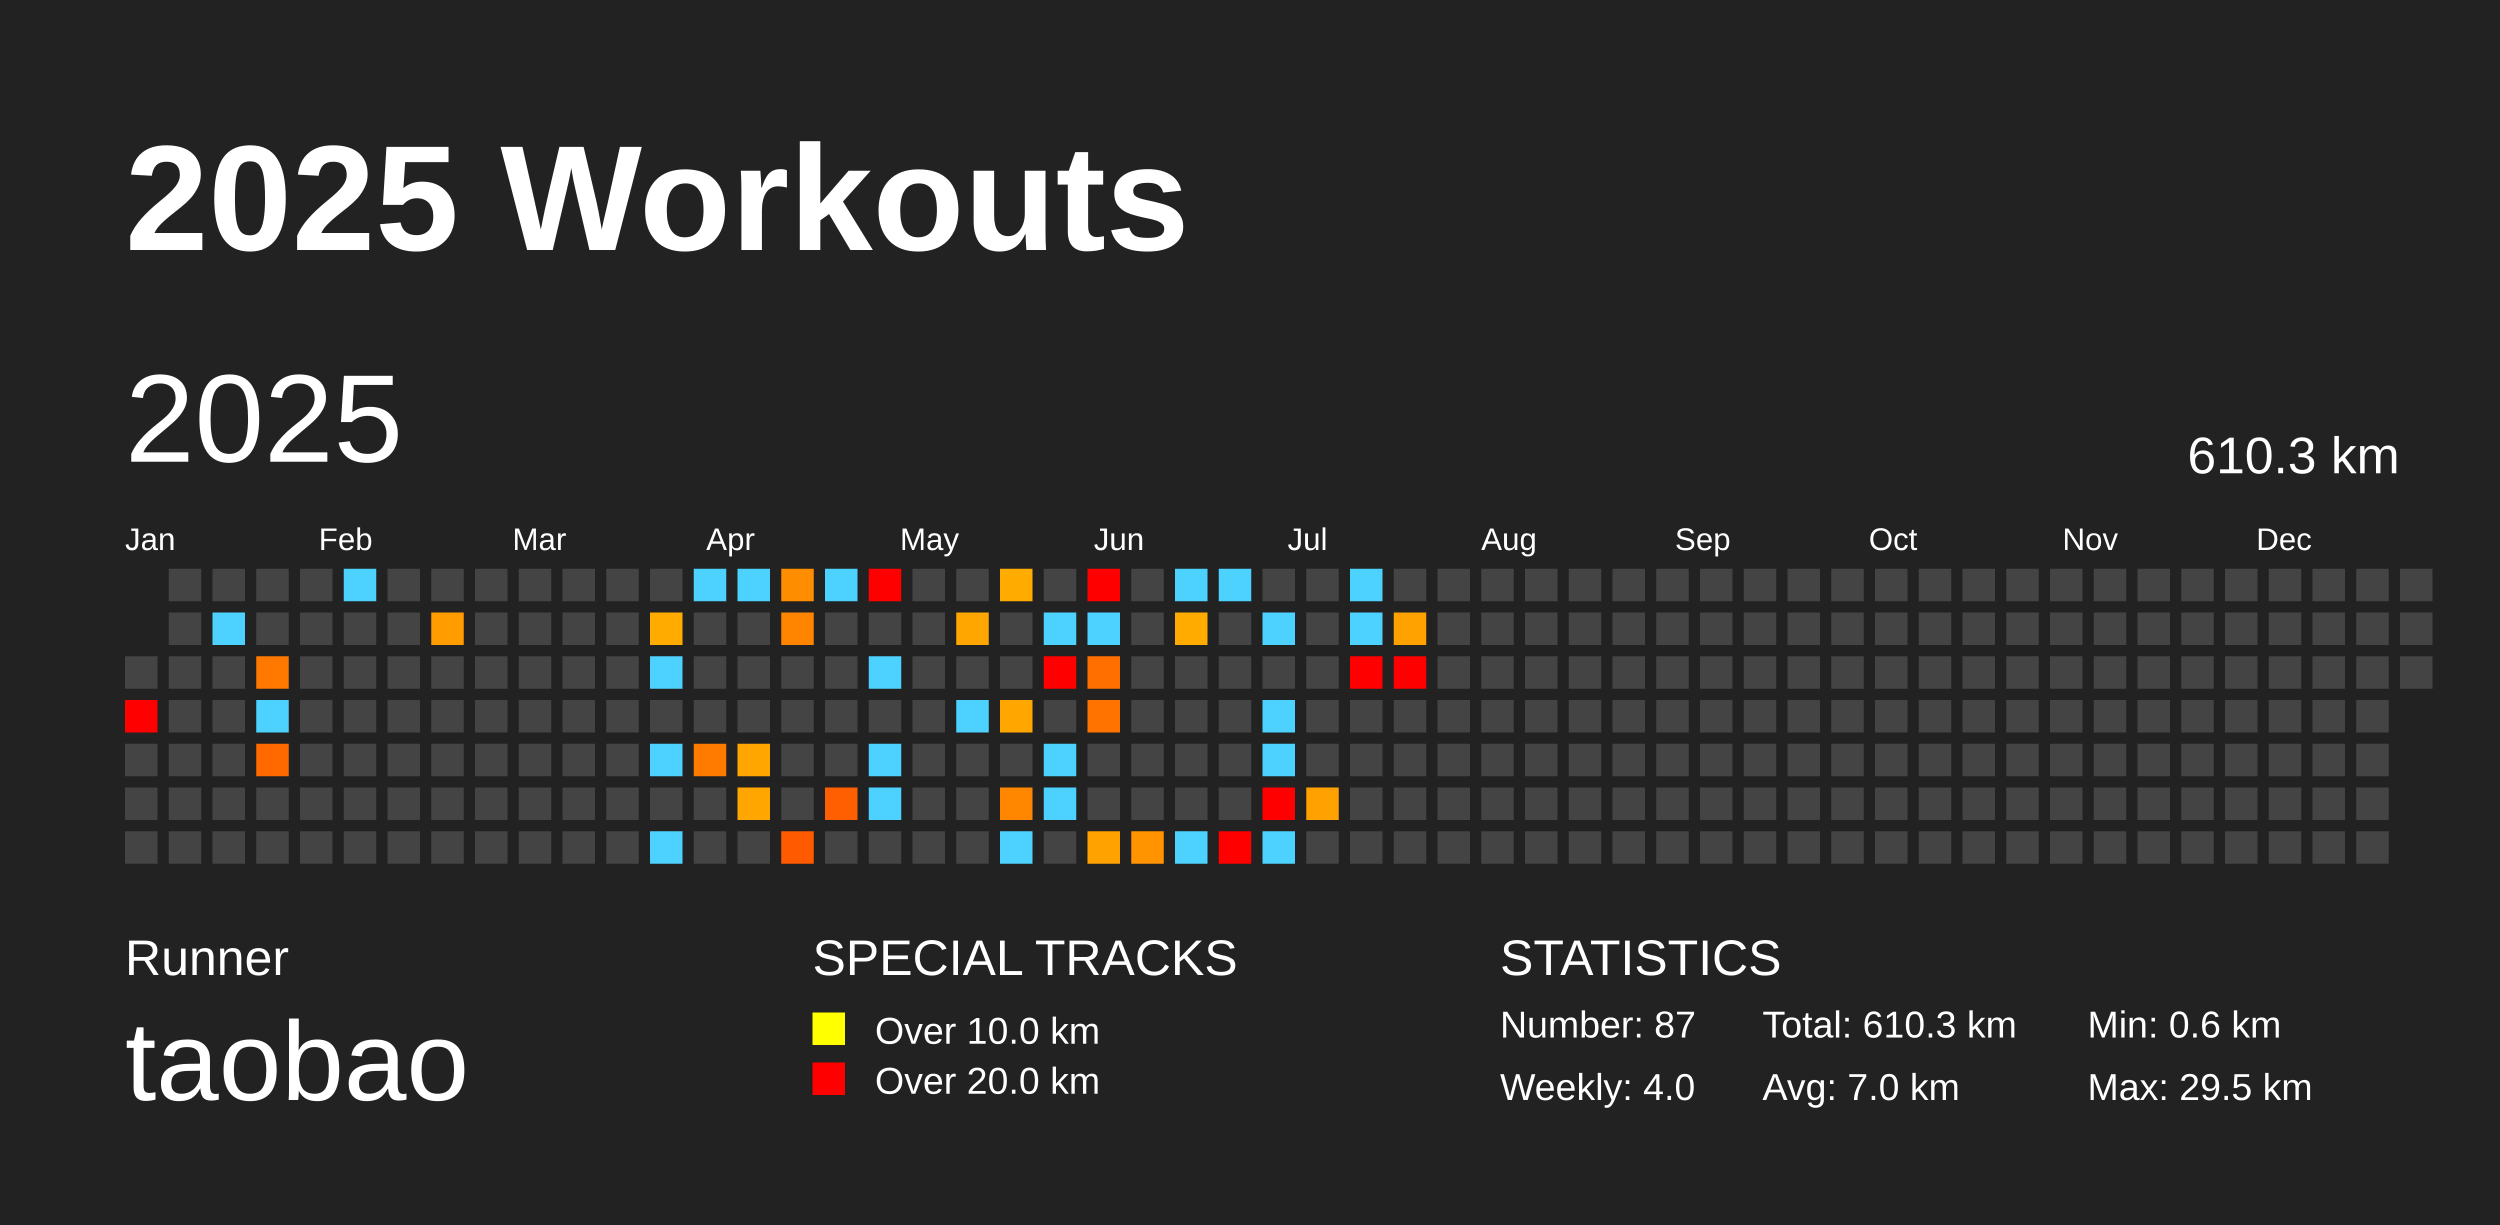
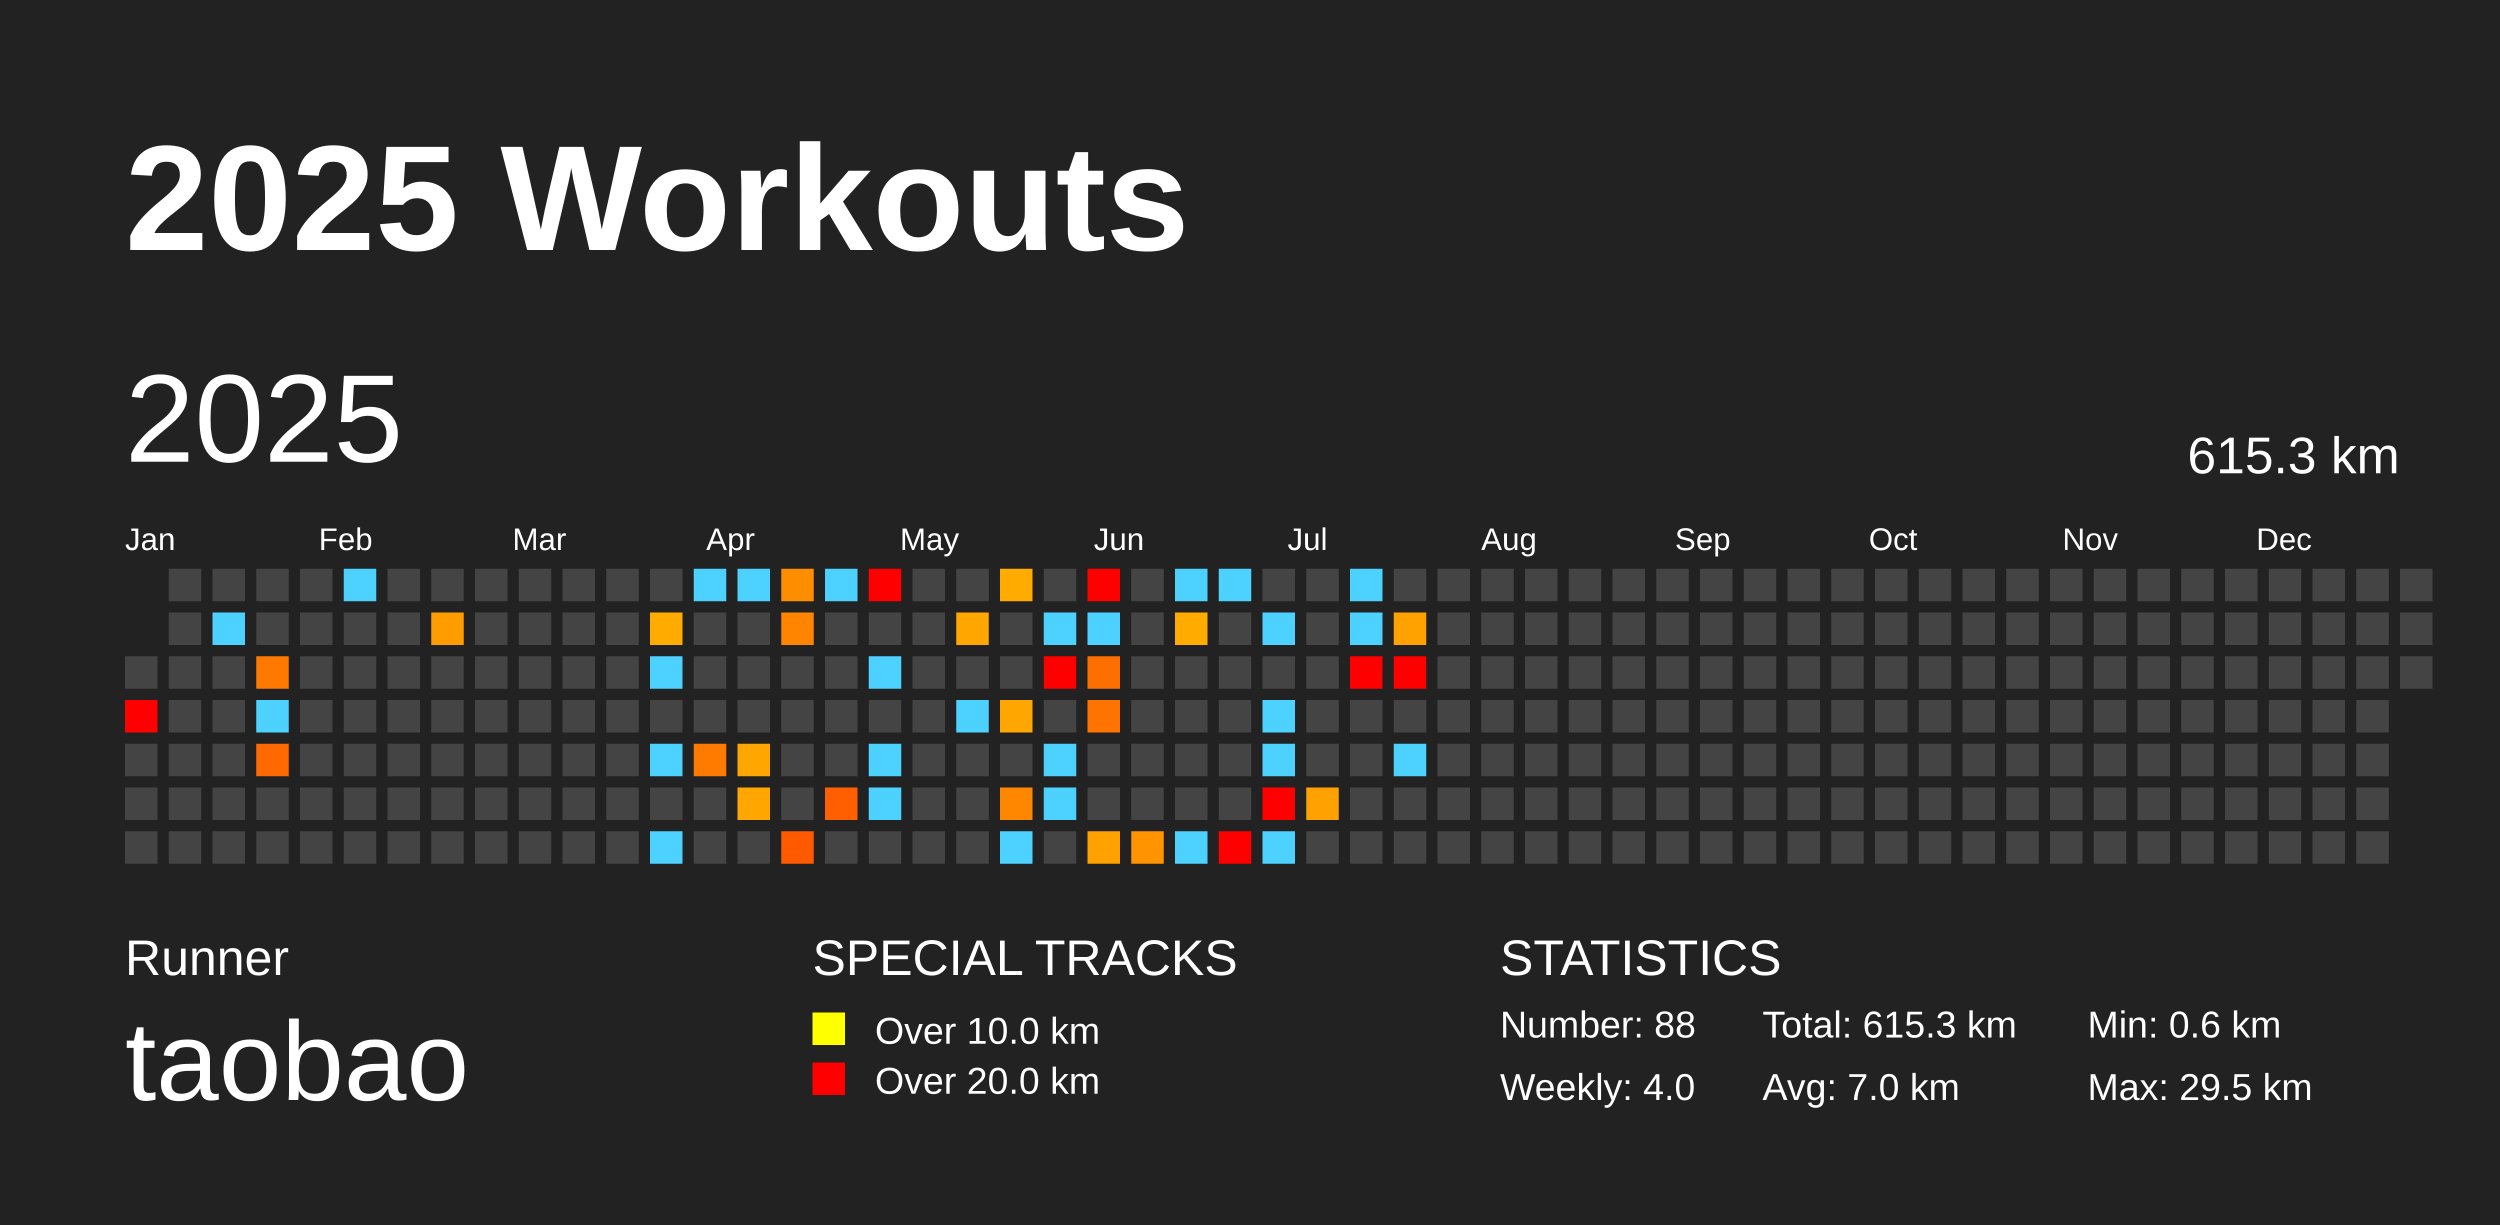
<svg xmlns="http://www.w3.org/2000/svg" baseProfile="full" height="98mm" version="1.1" viewBox="0,0,200,98" width="200mm">
  <defs />
  <rect fill="#222222" height="98" width="200" x="0" y="0" />
  <text fill="#FFFFFF" style="font-size:12px; font-family:Arial; font-weight:bold;" x="10" y="20">2025 Workouts</text>
  <text fill="#FFFFFF" style="font-size:4px; font-family:Arial" x="10" y="78">Runner</text>
  <text fill="#FFFFFF" style="font-size:9px; font-family:Arial" x="10" y="88">taobao</text>
  <text fill="#FFFFFF" style="font-size:4px; font-family:Arial" x="65" y="78">SPECIAL TRACKS</text>
  <rect fill="yellow" height="2.6" width="2.6" x="65" y="81" />
  <text fill="#FFFFFF" style="font-size:3px; font-family:Arial" x="70" y="83.5">Over 10.0 km</text>
  <rect fill="red" height="2.6" width="2.6" x="65" y="85" />
  <text fill="#FFFFFF" style="font-size:3px; font-family:Arial" x="70" y="87.5">Over 20.0 km</text>
  <text fill="#FFFFFF" style="font-size:4px; font-family:Arial" x="120" y="78">STATISTICS</text>
-   <text fill="#FFFFFF" style="font-size:3px; font-family:Arial" x="120" y="83">Number: 87</text>
+   <text fill="#FFFFFF" style="font-size:3px; font-family:Arial" x="120" y="83">Number: 88</text>
  <text fill="#FFFFFF" style="font-size:3px; font-family:Arial" x="120" y="88">Weekly: 4.0</text>
-   <text fill="#FFFFFF" style="font-size:3px; font-family:Arial" x="141" y="83">Total: 610.3 km</text>
+   <text fill="#FFFFFF" style="font-size:3px; font-family:Arial" x="141" y="83">Total: 615.3 km</text>
  <text fill="#FFFFFF" style="font-size:3px; font-family:Arial" x="141" y="88">Avg: 7.0 km</text>
  <text fill="#FFFFFF" style="font-size:3px; font-family:Arial" x="167" y="83">Min: 0.6 km</text>
  <text fill="#FFFFFF" style="font-size:3px; font-family:Arial" x="167" y="88">Max: 29.5 km</text>
  <text dominant-baseline="hanging" fill="#FFFFFF" style="font-size:10.0px; font-family:Arial;" x="10" y="30">2025</text>
-   <text dominant-baseline="hanging" fill="#FFFFFF" style="font-size:4.125px; font-family:Arial;" x="175" y="35">610.3 km</text>
+   <text dominant-baseline="hanging" fill="#FFFFFF" style="font-size:4.125px; font-family:Arial;" x="175" y="35">615.3 km</text>
  <text fill="#FFFFFF" style="font-size:2.5px; font-family:Arial" x="10.0" y="44">Jan</text>
  <text fill="#FFFFFF" style="font-size:2.5px; font-family:Arial" x="25.5" y="44">Feb</text>
  <text fill="#FFFFFF" style="font-size:2.5px; font-family:Arial" x="41.0" y="44">Mar</text>
  <text fill="#FFFFFF" style="font-size:2.5px; font-family:Arial" x="56.5" y="44">Apr</text>
  <text fill="#FFFFFF" style="font-size:2.5px; font-family:Arial" x="72.0" y="44">May</text>
  <text fill="#FFFFFF" style="font-size:2.5px; font-family:Arial" x="87.5" y="44">Jun</text>
  <text fill="#FFFFFF" style="font-size:2.5px; font-family:Arial" x="103.0" y="44">Jul</text>
  <text fill="#FFFFFF" style="font-size:2.5px; font-family:Arial" x="118.5" y="44">Aug</text>
  <text fill="#FFFFFF" style="font-size:2.5px; font-family:Arial" x="134.0" y="44">Sep</text>
  <text fill="#FFFFFF" style="font-size:2.5px; font-family:Arial" x="149.5" y="44">Oct</text>
  <text fill="#FFFFFF" style="font-size:2.5px; font-family:Arial" x="165.0" y="44">Nov</text>
  <text fill="#FFFFFF" style="font-size:2.5px; font-family:Arial" x="180.5" y="44">Dec</text>
  <rect fill="#444444" height="2.6" width="2.6" x="10.0" y="52.5" />
  <rect fill="red" height="2.6" width="2.6" x="10.0" y="56.0" />
  <rect fill="#444444" height="2.6" width="2.6" x="10.0" y="59.5" />
  <rect fill="#444444" height="2.6" width="2.6" x="10.0" y="63.0" />
  <rect fill="#444444" height="2.6" width="2.6" x="10.0" y="66.5" />
  <rect fill="#444444" height="2.6" width="2.6" x="13.5" y="45.5" />
  <rect fill="#444444" height="2.6" width="2.6" x="13.5" y="49.0" />
  <rect fill="#444444" height="2.6" width="2.6" x="13.5" y="52.5" />
  <rect fill="#444444" height="2.6" width="2.6" x="13.5" y="56.0" />
  <rect fill="#444444" height="2.6" width="2.6" x="13.5" y="59.5" />
  <rect fill="#444444" height="2.6" width="2.6" x="13.5" y="63.0" />
  <rect fill="#444444" height="2.6" width="2.6" x="13.5" y="66.5" />
  <rect fill="#444444" height="2.6" width="2.6" x="17.0" y="45.5" />
  <rect fill="#4dd2ff" height="2.6" width="2.6" x="17.0" y="49.0" />
  <rect fill="#444444" height="2.6" width="2.6" x="17.0" y="52.5" />
  <rect fill="#444444" height="2.6" width="2.6" x="17.0" y="56.0" />
  <rect fill="#444444" height="2.6" width="2.6" x="17.0" y="59.5" />
  <rect fill="#444444" height="2.6" width="2.6" x="17.0" y="63.0" />
  <rect fill="#444444" height="2.6" width="2.6" x="17.0" y="66.5" />
  <rect fill="#444444" height="2.6" width="2.6" x="20.5" y="45.5" />
  <rect fill="#444444" height="2.6" width="2.6" x="20.5" y="49.0" />
  <rect fill="#ff7800" height="2.6" width="2.6" x="20.5" y="52.5" />
  <rect fill="#4dd2ff" height="2.6" width="2.6" x="20.5" y="56.0" />
  <rect fill="#ff6900" height="2.6" width="2.6" x="20.5" y="59.5" />
  <rect fill="#444444" height="2.6" width="2.6" x="20.5" y="63.0" />
  <rect fill="#444444" height="2.6" width="2.6" x="20.5" y="66.5" />
  <rect fill="#444444" height="2.6" width="2.6" x="24.0" y="45.5" />
  <rect fill="#444444" height="2.6" width="2.6" x="24.0" y="49.0" />
  <rect fill="#444444" height="2.6" width="2.6" x="24.0" y="52.5" />
  <rect fill="#444444" height="2.6" width="2.6" x="24.0" y="56.0" />
  <rect fill="#444444" height="2.6" width="2.6" x="24.0" y="59.5" />
  <rect fill="#444444" height="2.6" width="2.6" x="24.0" y="63.0" />
  <rect fill="#444444" height="2.6" width="2.6" x="24.0" y="66.5" />
  <rect fill="#4dd2ff" height="2.6" width="2.6" x="27.5" y="45.5" />
  <rect fill="#444444" height="2.6" width="2.6" x="27.5" y="49.0" />
  <rect fill="#444444" height="2.6" width="2.6" x="27.5" y="52.5" />
  <rect fill="#444444" height="2.6" width="2.6" x="27.5" y="56.0" />
  <rect fill="#444444" height="2.6" width="2.6" x="27.5" y="59.5" />
  <rect fill="#444444" height="2.6" width="2.6" x="27.5" y="63.0" />
  <rect fill="#444444" height="2.6" width="2.6" x="27.5" y="66.5" />
  <rect fill="#444444" height="2.6" width="2.6" x="31.0" y="45.5" />
  <rect fill="#444444" height="2.6" width="2.6" x="31.0" y="49.0" />
  <rect fill="#444444" height="2.6" width="2.6" x="31.0" y="52.5" />
  <rect fill="#444444" height="2.6" width="2.6" x="31.0" y="56.0" />
  <rect fill="#444444" height="2.6" width="2.6" x="31.0" y="59.5" />
  <rect fill="#444444" height="2.6" width="2.6" x="31.0" y="63.0" />
  <rect fill="#444444" height="2.6" width="2.6" x="31.0" y="66.5" />
  <rect fill="#444444" height="2.6" width="2.6" x="34.5" y="45.5" />
  <rect fill="#ff9c00" height="2.6" width="2.6" x="34.5" y="49.0" />
  <rect fill="#444444" height="2.6" width="2.6" x="34.5" y="52.5" />
  <rect fill="#444444" height="2.6" width="2.6" x="34.5" y="56.0" />
  <rect fill="#444444" height="2.6" width="2.6" x="34.5" y="59.5" />
  <rect fill="#444444" height="2.6" width="2.6" x="34.5" y="63.0" />
  <rect fill="#444444" height="2.6" width="2.6" x="34.5" y="66.5" />
  <rect fill="#444444" height="2.6" width="2.6" x="38.0" y="45.5" />
  <rect fill="#444444" height="2.6" width="2.6" x="38.0" y="49.0" />
  <rect fill="#444444" height="2.6" width="2.6" x="38.0" y="52.5" />
  <rect fill="#444444" height="2.6" width="2.6" x="38.0" y="56.0" />
  <rect fill="#444444" height="2.6" width="2.6" x="38.0" y="59.5" />
  <rect fill="#444444" height="2.6" width="2.6" x="38.0" y="63.0" />
  <rect fill="#444444" height="2.6" width="2.6" x="38.0" y="66.5" />
  <rect fill="#444444" height="2.6" width="2.6" x="41.5" y="45.5" />
  <rect fill="#444444" height="2.6" width="2.6" x="41.5" y="49.0" />
  <rect fill="#444444" height="2.6" width="2.6" x="41.5" y="52.5" />
  <rect fill="#444444" height="2.6" width="2.6" x="41.5" y="56.0" />
  <rect fill="#444444" height="2.6" width="2.6" x="41.5" y="59.5" />
  <rect fill="#444444" height="2.6" width="2.6" x="41.5" y="63.0" />
  <rect fill="#444444" height="2.6" width="2.6" x="41.5" y="66.5" />
  <rect fill="#444444" height="2.6" width="2.6" x="45.0" y="45.5" />
  <rect fill="#444444" height="2.6" width="2.6" x="45.0" y="49.0" />
  <rect fill="#444444" height="2.6" width="2.6" x="45.0" y="52.5" />
  <rect fill="#444444" height="2.6" width="2.6" x="45.0" y="56.0" />
  <rect fill="#444444" height="2.6" width="2.6" x="45.0" y="59.5" />
  <rect fill="#444444" height="2.6" width="2.6" x="45.0" y="63.0" />
  <rect fill="#444444" height="2.6" width="2.6" x="45.0" y="66.5" />
  <rect fill="#444444" height="2.6" width="2.6" x="48.5" y="45.5" />
  <rect fill="#444444" height="2.6" width="2.6" x="48.5" y="49.0" />
  <rect fill="#444444" height="2.6" width="2.6" x="48.5" y="52.5" />
  <rect fill="#444444" height="2.6" width="2.6" x="48.5" y="56.0" />
  <rect fill="#444444" height="2.6" width="2.6" x="48.5" y="59.5" />
  <rect fill="#444444" height="2.6" width="2.6" x="48.5" y="63.0" />
  <rect fill="#444444" height="2.6" width="2.6" x="48.5" y="66.5" />
  <rect fill="#444444" height="2.6" width="2.6" x="52.0" y="45.5" />
  <rect fill="#ffab00" height="2.6" width="2.6" x="52.0" y="49.0" />
  <rect fill="#4dd2ff" height="2.6" width="2.6" x="52.0" y="52.5" />
  <rect fill="#444444" height="2.6" width="2.6" x="52.0" y="56.0" />
  <rect fill="#4dd2ff" height="2.6" width="2.6" x="52.0" y="59.5" />
  <rect fill="#444444" height="2.6" width="2.6" x="52.0" y="63.0" />
  <rect fill="#4dd2ff" height="2.6" width="2.6" x="52.0" y="66.5" />
  <rect fill="#4dd2ff" height="2.6" width="2.6" x="55.5" y="45.5" />
  <rect fill="#444444" height="2.6" width="2.6" x="55.5" y="49.0" />
  <rect fill="#444444" height="2.6" width="2.6" x="55.5" y="52.5" />
  <rect fill="#444444" height="2.6" width="2.6" x="55.5" y="56.0" />
  <rect fill="#ff7b00" height="2.6" width="2.6" x="55.5" y="59.5" />
  <rect fill="#444444" height="2.6" width="2.6" x="55.5" y="63.0" />
  <rect fill="#444444" height="2.6" width="2.6" x="55.5" y="66.5" />
  <rect fill="#4dd2ff" height="2.6" width="2.6" x="59.0" y="45.5" />
  <rect fill="#444444" height="2.6" width="2.6" x="59.0" y="49.0" />
  <rect fill="#444444" height="2.6" width="2.6" x="59.0" y="52.5" />
  <rect fill="#444444" height="2.6" width="2.6" x="59.0" y="56.0" />
  <rect fill="#ffa600" height="2.6" width="2.6" x="59.0" y="59.5" />
  <rect fill="#ffa600" height="2.6" width="2.6" x="59.0" y="63.0" />
  <rect fill="#444444" height="2.6" width="2.6" x="59.0" y="66.5" />
  <rect fill="#ff8d00" height="2.6" width="2.6" x="62.5" y="45.5" />
  <rect fill="#ff8500" height="2.6" width="2.6" x="62.5" y="49.0" />
  <rect fill="#444444" height="2.6" width="2.6" x="62.5" y="52.5" />
  <rect fill="#444444" height="2.6" width="2.6" x="62.5" y="56.0" />
  <rect fill="#444444" height="2.6" width="2.6" x="62.5" y="59.5" />
  <rect fill="#444444" height="2.6" width="2.6" x="62.5" y="63.0" />
  <rect fill="#ff5a00" height="2.6" width="2.6" x="62.5" y="66.5" />
  <rect fill="#4dd2ff" height="2.6" width="2.6" x="66.0" y="45.5" />
  <rect fill="#444444" height="2.6" width="2.6" x="66.0" y="49.0" />
  <rect fill="#444444" height="2.6" width="2.6" x="66.0" y="52.5" />
  <rect fill="#444444" height="2.6" width="2.6" x="66.0" y="56.0" />
  <rect fill="#444444" height="2.6" width="2.6" x="66.0" y="59.5" />
  <rect fill="#ff5f00" height="2.6" width="2.6" x="66.0" y="63.0" />
  <rect fill="#444444" height="2.6" width="2.6" x="66.0" y="66.5" />
  <rect fill="red" height="2.6" width="2.6" x="69.5" y="45.5" />
  <rect fill="#444444" height="2.6" width="2.6" x="69.5" y="49.0" />
  <rect fill="#4dd2ff" height="2.6" width="2.6" x="69.5" y="52.5" />
  <rect fill="#444444" height="2.6" width="2.6" x="69.5" y="56.0" />
  <rect fill="#4dd2ff" height="2.6" width="2.6" x="69.5" y="59.5" />
  <rect fill="#4dd2ff" height="2.6" width="2.6" x="69.5" y="63.0" />
  <rect fill="#444444" height="2.6" width="2.6" x="69.5" y="66.5" />
  <rect fill="#444444" height="2.6" width="2.6" x="73.0" y="45.5" />
  <rect fill="#444444" height="2.6" width="2.6" x="73.0" y="49.0" />
  <rect fill="#444444" height="2.6" width="2.6" x="73.0" y="52.5" />
  <rect fill="#444444" height="2.6" width="2.6" x="73.0" y="56.0" />
  <rect fill="#444444" height="2.6" width="2.6" x="73.0" y="59.5" />
  <rect fill="#444444" height="2.6" width="2.6" x="73.0" y="63.0" />
  <rect fill="#444444" height="2.6" width="2.6" x="73.0" y="66.5" />
  <rect fill="#444444" height="2.6" width="2.6" x="76.5" y="45.5" />
  <rect fill="#ffa700" height="2.6" width="2.6" x="76.5" y="49.0" />
  <rect fill="#444444" height="2.6" width="2.6" x="76.5" y="52.5" />
  <rect fill="#4dd2ff" height="2.6" width="2.6" x="76.5" y="56.0" />
  <rect fill="#444444" height="2.6" width="2.6" x="76.5" y="59.5" />
  <rect fill="#444444" height="2.6" width="2.6" x="76.5" y="63.0" />
  <rect fill="#444444" height="2.6" width="2.6" x="76.5" y="66.5" />
  <rect fill="#ffab00" height="2.6" width="2.6" x="80.0" y="45.5" />
  <rect fill="#444444" height="2.6" width="2.6" x="80.0" y="49.0" />
  <rect fill="#444444" height="2.6" width="2.6" x="80.0" y="52.5" />
  <rect fill="#ffa700" height="2.6" width="2.6" x="80.0" y="56.0" />
  <rect fill="#444444" height="2.6" width="2.6" x="80.0" y="59.5" />
  <rect fill="#ff8700" height="2.6" width="2.6" x="80.0" y="63.0" />
  <rect fill="#4dd2ff" height="2.6" width="2.6" x="80.0" y="66.5" />
  <rect fill="#444444" height="2.6" width="2.6" x="83.5" y="45.5" />
  <rect fill="#4dd2ff" height="2.6" width="2.6" x="83.5" y="49.0" />
  <rect fill="red" height="2.6" width="2.6" x="83.5" y="52.5" />
  <rect fill="#444444" height="2.6" width="2.6" x="83.5" y="56.0" />
  <rect fill="#4dd2ff" height="2.6" width="2.6" x="83.5" y="59.5" />
  <rect fill="#4dd2ff" height="2.6" width="2.6" x="83.5" y="63.0" />
  <rect fill="#444444" height="2.6" width="2.6" x="83.5" y="66.5" />
  <rect fill="red" height="2.6" width="2.6" x="87.0" y="45.5" />
  <rect fill="#4dd2ff" height="2.6" width="2.6" x="87.0" y="49.0" />
  <rect fill="#ff6f00" height="2.6" width="2.6" x="87.0" y="52.5" />
  <rect fill="#ff7300" height="2.6" width="2.6" x="87.0" y="56.0" />
  <rect fill="#444444" height="2.6" width="2.6" x="87.0" y="59.5" />
  <rect fill="#444444" height="2.6" width="2.6" x="87.0" y="63.0" />
  <rect fill="#ffa200" height="2.6" width="2.6" x="87.0" y="66.5" />
  <rect fill="#444444" height="2.6" width="2.6" x="90.5" y="45.5" />
  <rect fill="#444444" height="2.6" width="2.6" x="90.5" y="49.0" />
  <rect fill="#444444" height="2.6" width="2.6" x="90.5" y="52.5" />
  <rect fill="#444444" height="2.6" width="2.6" x="90.5" y="56.0" />
  <rect fill="#444444" height="2.6" width="2.6" x="90.5" y="59.5" />
  <rect fill="#444444" height="2.6" width="2.6" x="90.5" y="63.0" />
  <rect fill="#ff9400" height="2.6" width="2.6" x="90.5" y="66.5" />
  <rect fill="#4dd2ff" height="2.6" width="2.6" x="94.0" y="45.5" />
  <rect fill="#ffab00" height="2.6" width="2.6" x="94.0" y="49.0" />
  <rect fill="#444444" height="2.6" width="2.6" x="94.0" y="52.5" />
  <rect fill="#444444" height="2.6" width="2.6" x="94.0" y="56.0" />
  <rect fill="#444444" height="2.6" width="2.6" x="94.0" y="59.5" />
  <rect fill="#444444" height="2.6" width="2.6" x="94.0" y="63.0" />
  <rect fill="#4dd2ff" height="2.6" width="2.6" x="94.0" y="66.5" />
  <rect fill="#4dd2ff" height="2.6" width="2.6" x="97.5" y="45.5" />
  <rect fill="#444444" height="2.6" width="2.6" x="97.5" y="49.0" />
  <rect fill="#444444" height="2.6" width="2.6" x="97.5" y="52.5" />
  <rect fill="#444444" height="2.6" width="2.6" x="97.5" y="56.0" />
  <rect fill="#444444" height="2.6" width="2.6" x="97.5" y="59.5" />
  <rect fill="#444444" height="2.6" width="2.6" x="97.5" y="63.0" />
  <rect fill="red" height="2.6" width="2.6" x="97.5" y="66.5" />
  <rect fill="#444444" height="2.6" width="2.6" x="101.0" y="45.5" />
  <rect fill="#4dd2ff" height="2.6" width="2.6" x="101.0" y="49.0" />
  <rect fill="#444444" height="2.6" width="2.6" x="101.0" y="52.5" />
  <rect fill="#4dd2ff" height="2.6" width="2.6" x="101.0" y="56.0" />
  <rect fill="#4dd2ff" height="2.6" width="2.6" x="101.0" y="59.5" />
  <rect fill="red" height="2.6" width="2.6" x="101.0" y="63.0" />
  <rect fill="#4dd2ff" height="2.6" width="2.6" x="101.0" y="66.5" />
  <rect fill="#444444" height="2.6" width="2.6" x="104.5" y="45.5" />
  <rect fill="#444444" height="2.6" width="2.6" x="104.5" y="49.0" />
  <rect fill="#444444" height="2.6" width="2.6" x="104.5" y="52.5" />
  <rect fill="#444444" height="2.6" width="2.6" x="104.5" y="56.0" />
  <rect fill="#444444" height="2.6" width="2.6" x="104.5" y="59.5" />
  <rect fill="#ffa100" height="2.6" width="2.6" x="104.5" y="63.0" />
  <rect fill="#444444" height="2.6" width="2.6" x="104.5" y="66.5" />
  <rect fill="#4dd2ff" height="2.6" width="2.6" x="108.0" y="45.5" />
  <rect fill="#4dd2ff" height="2.6" width="2.6" x="108.0" y="49.0" />
  <rect fill="red" height="2.6" width="2.6" x="108.0" y="52.5" />
  <rect fill="#444444" height="2.6" width="2.6" x="108.0" y="56.0" />
  <rect fill="#444444" height="2.6" width="2.6" x="108.0" y="59.5" />
  <rect fill="#444444" height="2.6" width="2.6" x="108.0" y="63.0" />
  <rect fill="#444444" height="2.6" width="2.6" x="108.0" y="66.5" />
  <rect fill="#444444" height="2.6" width="2.6" x="111.5" y="45.5" />
  <rect fill="#ffa200" height="2.6" width="2.6" x="111.5" y="49.0" />
  <rect fill="red" height="2.6" width="2.6" x="111.5" y="52.5" />
  <rect fill="#444444" height="2.6" width="2.6" x="111.5" y="56.0" />
-   <rect fill="#444444" height="2.6" width="2.6" x="111.5" y="59.5" />
+   <rect fill="#4dd2ff" height="2.6" width="2.6" x="111.5" y="59.5" />
  <rect fill="#444444" height="2.6" width="2.6" x="111.5" y="63.0" />
  <rect fill="#444444" height="2.6" width="2.6" x="111.5" y="66.5" />
  <rect fill="#444444" height="2.6" width="2.6" x="115.0" y="45.5" />
  <rect fill="#444444" height="2.6" width="2.6" x="115.0" y="49.0" />
  <rect fill="#444444" height="2.6" width="2.6" x="115.0" y="52.5" />
  <rect fill="#444444" height="2.6" width="2.6" x="115.0" y="56.0" />
  <rect fill="#444444" height="2.6" width="2.6" x="115.0" y="59.5" />
  <rect fill="#444444" height="2.6" width="2.6" x="115.0" y="63.0" />
  <rect fill="#444444" height="2.6" width="2.6" x="115.0" y="66.5" />
  <rect fill="#444444" height="2.6" width="2.6" x="118.5" y="45.5" />
  <rect fill="#444444" height="2.6" width="2.6" x="118.5" y="49.0" />
  <rect fill="#444444" height="2.6" width="2.6" x="118.5" y="52.5" />
  <rect fill="#444444" height="2.6" width="2.6" x="118.5" y="56.0" />
  <rect fill="#444444" height="2.6" width="2.6" x="118.5" y="59.5" />
  <rect fill="#444444" height="2.6" width="2.6" x="118.5" y="63.0" />
  <rect fill="#444444" height="2.6" width="2.6" x="118.5" y="66.5" />
  <rect fill="#444444" height="2.6" width="2.6" x="122.0" y="45.5" />
  <rect fill="#444444" height="2.6" width="2.6" x="122.0" y="49.0" />
  <rect fill="#444444" height="2.6" width="2.6" x="122.0" y="52.5" />
  <rect fill="#444444" height="2.6" width="2.6" x="122.0" y="56.0" />
  <rect fill="#444444" height="2.6" width="2.6" x="122.0" y="59.5" />
  <rect fill="#444444" height="2.6" width="2.6" x="122.0" y="63.0" />
  <rect fill="#444444" height="2.6" width="2.6" x="122.0" y="66.5" />
  <rect fill="#444444" height="2.6" width="2.6" x="125.5" y="45.5" />
  <rect fill="#444444" height="2.6" width="2.6" x="125.5" y="49.0" />
  <rect fill="#444444" height="2.6" width="2.6" x="125.5" y="52.5" />
  <rect fill="#444444" height="2.6" width="2.6" x="125.5" y="56.0" />
  <rect fill="#444444" height="2.6" width="2.6" x="125.5" y="59.5" />
  <rect fill="#444444" height="2.6" width="2.6" x="125.5" y="63.0" />
  <rect fill="#444444" height="2.6" width="2.6" x="125.5" y="66.5" />
  <rect fill="#444444" height="2.6" width="2.6" x="129.0" y="45.5" />
  <rect fill="#444444" height="2.6" width="2.6" x="129.0" y="49.0" />
  <rect fill="#444444" height="2.6" width="2.6" x="129.0" y="52.5" />
  <rect fill="#444444" height="2.6" width="2.6" x="129.0" y="56.0" />
  <rect fill="#444444" height="2.6" width="2.6" x="129.0" y="59.5" />
  <rect fill="#444444" height="2.6" width="2.6" x="129.0" y="63.0" />
  <rect fill="#444444" height="2.6" width="2.6" x="129.0" y="66.5" />
  <rect fill="#444444" height="2.6" width="2.6" x="132.5" y="45.5" />
  <rect fill="#444444" height="2.6" width="2.6" x="132.5" y="49.0" />
  <rect fill="#444444" height="2.6" width="2.6" x="132.5" y="52.5" />
  <rect fill="#444444" height="2.6" width="2.6" x="132.5" y="56.0" />
  <rect fill="#444444" height="2.6" width="2.6" x="132.5" y="59.5" />
  <rect fill="#444444" height="2.6" width="2.6" x="132.5" y="63.0" />
  <rect fill="#444444" height="2.6" width="2.6" x="132.5" y="66.5" />
  <rect fill="#444444" height="2.6" width="2.6" x="136.0" y="45.5" />
  <rect fill="#444444" height="2.6" width="2.6" x="136.0" y="49.0" />
  <rect fill="#444444" height="2.6" width="2.6" x="136.0" y="52.5" />
  <rect fill="#444444" height="2.6" width="2.6" x="136.0" y="56.0" />
  <rect fill="#444444" height="2.6" width="2.6" x="136.0" y="59.5" />
  <rect fill="#444444" height="2.6" width="2.6" x="136.0" y="63.0" />
  <rect fill="#444444" height="2.6" width="2.6" x="136.0" y="66.5" />
  <rect fill="#444444" height="2.6" width="2.6" x="139.5" y="45.5" />
  <rect fill="#444444" height="2.6" width="2.6" x="139.5" y="49.0" />
  <rect fill="#444444" height="2.6" width="2.6" x="139.5" y="52.5" />
  <rect fill="#444444" height="2.6" width="2.6" x="139.5" y="56.0" />
  <rect fill="#444444" height="2.6" width="2.6" x="139.5" y="59.5" />
  <rect fill="#444444" height="2.6" width="2.6" x="139.5" y="63.0" />
  <rect fill="#444444" height="2.6" width="2.6" x="139.5" y="66.5" />
  <rect fill="#444444" height="2.6" width="2.6" x="143.0" y="45.5" />
  <rect fill="#444444" height="2.6" width="2.6" x="143.0" y="49.0" />
  <rect fill="#444444" height="2.6" width="2.6" x="143.0" y="52.5" />
  <rect fill="#444444" height="2.6" width="2.6" x="143.0" y="56.0" />
  <rect fill="#444444" height="2.6" width="2.6" x="143.0" y="59.5" />
  <rect fill="#444444" height="2.6" width="2.6" x="143.0" y="63.0" />
  <rect fill="#444444" height="2.6" width="2.6" x="143.0" y="66.5" />
  <rect fill="#444444" height="2.6" width="2.6" x="146.5" y="45.5" />
  <rect fill="#444444" height="2.6" width="2.6" x="146.5" y="49.0" />
  <rect fill="#444444" height="2.6" width="2.6" x="146.5" y="52.5" />
  <rect fill="#444444" height="2.6" width="2.6" x="146.5" y="56.0" />
  <rect fill="#444444" height="2.6" width="2.6" x="146.5" y="59.5" />
  <rect fill="#444444" height="2.6" width="2.6" x="146.5" y="63.0" />
  <rect fill="#444444" height="2.6" width="2.6" x="146.5" y="66.5" />
  <rect fill="#444444" height="2.6" width="2.6" x="150.0" y="45.5" />
  <rect fill="#444444" height="2.6" width="2.6" x="150.0" y="49.0" />
  <rect fill="#444444" height="2.6" width="2.6" x="150.0" y="52.5" />
  <rect fill="#444444" height="2.6" width="2.6" x="150.0" y="56.0" />
  <rect fill="#444444" height="2.6" width="2.6" x="150.0" y="59.5" />
  <rect fill="#444444" height="2.6" width="2.6" x="150.0" y="63.0" />
  <rect fill="#444444" height="2.6" width="2.6" x="150.0" y="66.5" />
  <rect fill="#444444" height="2.6" width="2.6" x="153.5" y="45.5" />
  <rect fill="#444444" height="2.6" width="2.6" x="153.5" y="49.0" />
  <rect fill="#444444" height="2.6" width="2.6" x="153.5" y="52.5" />
  <rect fill="#444444" height="2.6" width="2.6" x="153.5" y="56.0" />
  <rect fill="#444444" height="2.6" width="2.6" x="153.5" y="59.5" />
  <rect fill="#444444" height="2.6" width="2.6" x="153.5" y="63.0" />
  <rect fill="#444444" height="2.6" width="2.6" x="153.5" y="66.5" />
  <rect fill="#444444" height="2.6" width="2.6" x="157.0" y="45.5" />
  <rect fill="#444444" height="2.6" width="2.6" x="157.0" y="49.0" />
  <rect fill="#444444" height="2.6" width="2.6" x="157.0" y="52.5" />
  <rect fill="#444444" height="2.6" width="2.6" x="157.0" y="56.0" />
  <rect fill="#444444" height="2.6" width="2.6" x="157.0" y="59.5" />
  <rect fill="#444444" height="2.6" width="2.6" x="157.0" y="63.0" />
  <rect fill="#444444" height="2.6" width="2.6" x="157.0" y="66.5" />
  <rect fill="#444444" height="2.6" width="2.6" x="160.5" y="45.5" />
  <rect fill="#444444" height="2.6" width="2.6" x="160.5" y="49.0" />
  <rect fill="#444444" height="2.6" width="2.6" x="160.5" y="52.5" />
  <rect fill="#444444" height="2.6" width="2.6" x="160.5" y="56.0" />
  <rect fill="#444444" height="2.6" width="2.6" x="160.5" y="59.5" />
  <rect fill="#444444" height="2.6" width="2.6" x="160.5" y="63.0" />
  <rect fill="#444444" height="2.6" width="2.6" x="160.5" y="66.5" />
  <rect fill="#444444" height="2.6" width="2.6" x="164.0" y="45.5" />
  <rect fill="#444444" height="2.6" width="2.6" x="164.0" y="49.0" />
  <rect fill="#444444" height="2.6" width="2.6" x="164.0" y="52.5" />
  <rect fill="#444444" height="2.6" width="2.6" x="164.0" y="56.0" />
  <rect fill="#444444" height="2.6" width="2.6" x="164.0" y="59.5" />
  <rect fill="#444444" height="2.6" width="2.6" x="164.0" y="63.0" />
  <rect fill="#444444" height="2.6" width="2.6" x="164.0" y="66.5" />
  <rect fill="#444444" height="2.6" width="2.6" x="167.5" y="45.5" />
  <rect fill="#444444" height="2.6" width="2.6" x="167.5" y="49.0" />
  <rect fill="#444444" height="2.6" width="2.6" x="167.5" y="52.5" />
  <rect fill="#444444" height="2.6" width="2.6" x="167.5" y="56.0" />
  <rect fill="#444444" height="2.6" width="2.6" x="167.5" y="59.5" />
  <rect fill="#444444" height="2.6" width="2.6" x="167.5" y="63.0" />
  <rect fill="#444444" height="2.6" width="2.6" x="167.5" y="66.5" />
  <rect fill="#444444" height="2.6" width="2.6" x="171.0" y="45.5" />
  <rect fill="#444444" height="2.6" width="2.6" x="171.0" y="49.0" />
  <rect fill="#444444" height="2.6" width="2.6" x="171.0" y="52.5" />
  <rect fill="#444444" height="2.6" width="2.6" x="171.0" y="56.0" />
  <rect fill="#444444" height="2.6" width="2.6" x="171.0" y="59.5" />
  <rect fill="#444444" height="2.6" width="2.6" x="171.0" y="63.0" />
  <rect fill="#444444" height="2.6" width="2.6" x="171.0" y="66.5" />
  <rect fill="#444444" height="2.6" width="2.6" x="174.5" y="45.5" />
  <rect fill="#444444" height="2.6" width="2.6" x="174.5" y="49.0" />
  <rect fill="#444444" height="2.6" width="2.6" x="174.5" y="52.5" />
  <rect fill="#444444" height="2.6" width="2.6" x="174.5" y="56.0" />
  <rect fill="#444444" height="2.6" width="2.6" x="174.5" y="59.5" />
  <rect fill="#444444" height="2.6" width="2.6" x="174.5" y="63.0" />
  <rect fill="#444444" height="2.6" width="2.6" x="174.5" y="66.5" />
  <rect fill="#444444" height="2.6" width="2.6" x="178.0" y="45.5" />
  <rect fill="#444444" height="2.6" width="2.6" x="178.0" y="49.0" />
  <rect fill="#444444" height="2.6" width="2.6" x="178.0" y="52.5" />
  <rect fill="#444444" height="2.6" width="2.6" x="178.0" y="56.0" />
  <rect fill="#444444" height="2.6" width="2.6" x="178.0" y="59.5" />
  <rect fill="#444444" height="2.6" width="2.6" x="178.0" y="63.0" />
  <rect fill="#444444" height="2.6" width="2.6" x="178.0" y="66.5" />
  <rect fill="#444444" height="2.6" width="2.6" x="181.5" y="45.5" />
  <rect fill="#444444" height="2.6" width="2.6" x="181.5" y="49.0" />
  <rect fill="#444444" height="2.6" width="2.6" x="181.5" y="52.5" />
  <rect fill="#444444" height="2.6" width="2.6" x="181.5" y="56.0" />
  <rect fill="#444444" height="2.6" width="2.6" x="181.5" y="59.5" />
  <rect fill="#444444" height="2.6" width="2.6" x="181.5" y="63.0" />
  <rect fill="#444444" height="2.6" width="2.6" x="181.5" y="66.5" />
  <rect fill="#444444" height="2.6" width="2.6" x="185.0" y="45.5" />
  <rect fill="#444444" height="2.6" width="2.6" x="185.0" y="49.0" />
  <rect fill="#444444" height="2.6" width="2.6" x="185.0" y="52.5" />
  <rect fill="#444444" height="2.6" width="2.6" x="185.0" y="56.0" />
  <rect fill="#444444" height="2.6" width="2.6" x="185.0" y="59.5" />
  <rect fill="#444444" height="2.6" width="2.6" x="185.0" y="63.0" />
  <rect fill="#444444" height="2.6" width="2.6" x="185.0" y="66.5" />
  <rect fill="#444444" height="2.6" width="2.6" x="188.5" y="45.5" />
  <rect fill="#444444" height="2.6" width="2.6" x="188.5" y="49.0" />
  <rect fill="#444444" height="2.6" width="2.6" x="188.5" y="52.5" />
  <rect fill="#444444" height="2.6" width="2.6" x="188.5" y="56.0" />
  <rect fill="#444444" height="2.6" width="2.6" x="188.5" y="59.5" />
  <rect fill="#444444" height="2.6" width="2.6" x="188.5" y="63.0" />
  <rect fill="#444444" height="2.6" width="2.6" x="188.5" y="66.5" />
  <rect fill="#444444" height="2.6" width="2.6" x="192.0" y="45.5" />
  <rect fill="#444444" height="2.6" width="2.6" x="192.0" y="49.0" />
  <rect fill="#444444" height="2.6" width="2.6" x="192.0" y="52.5" />
</svg>
